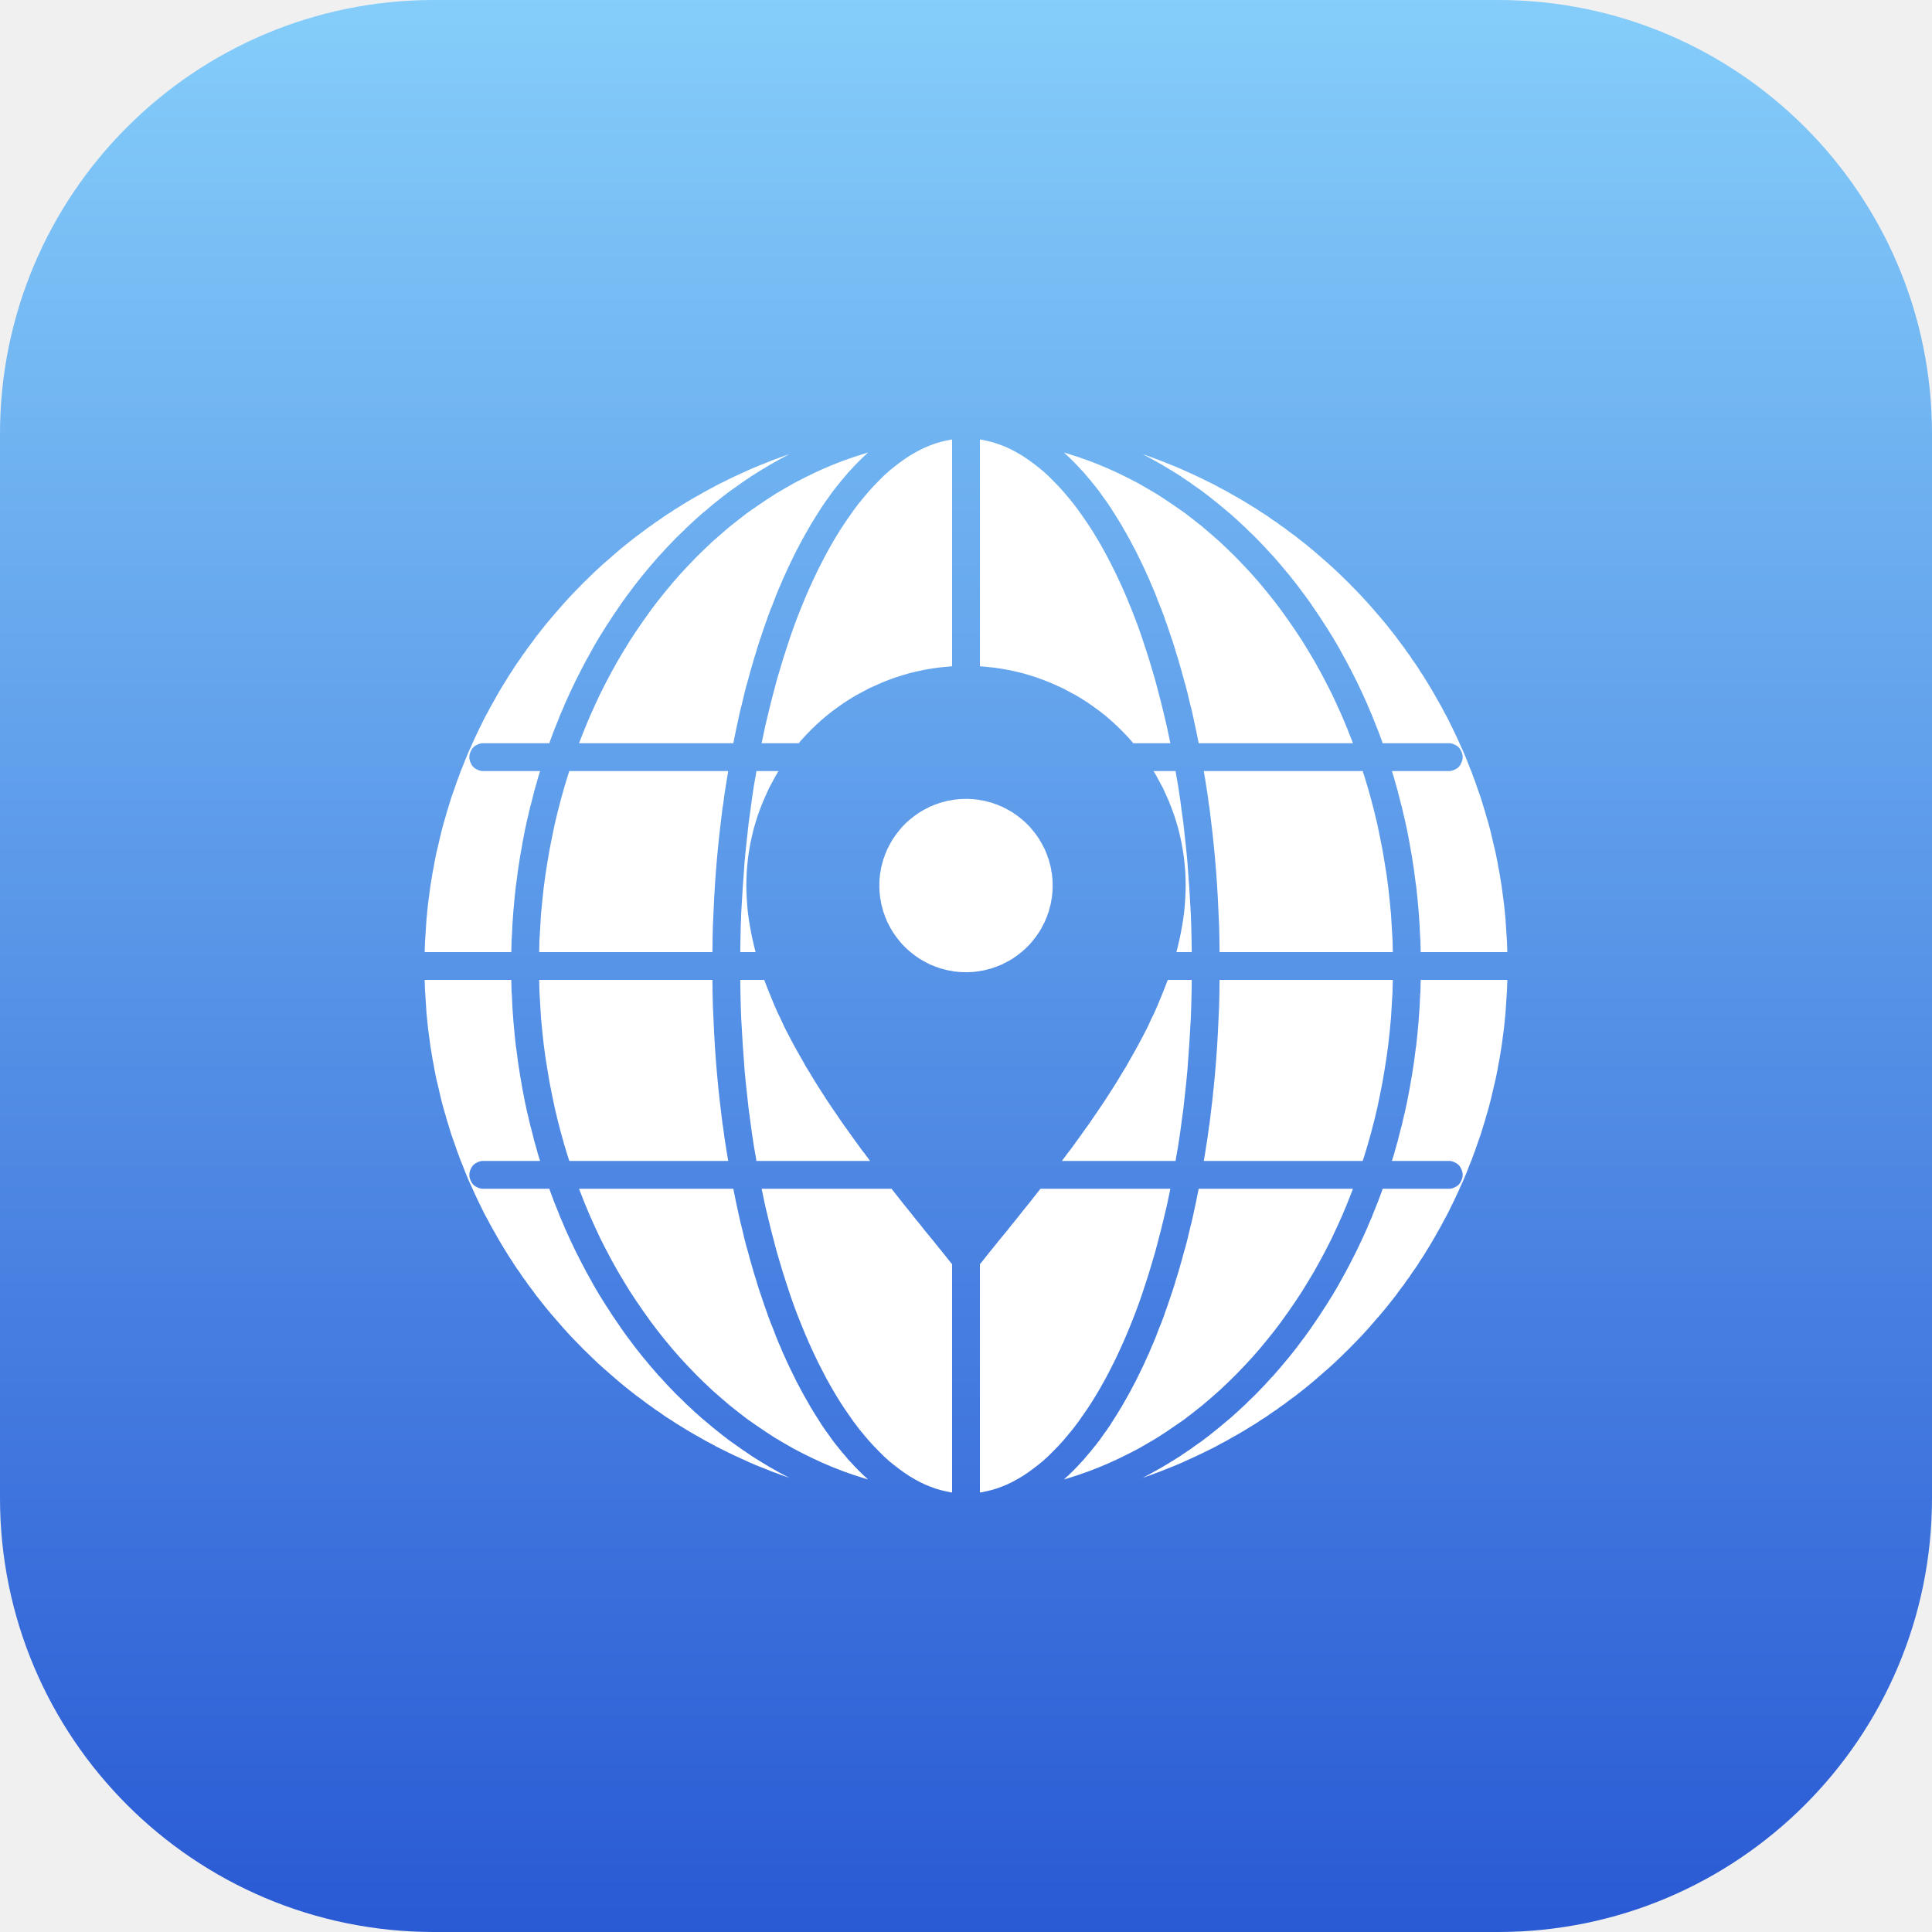
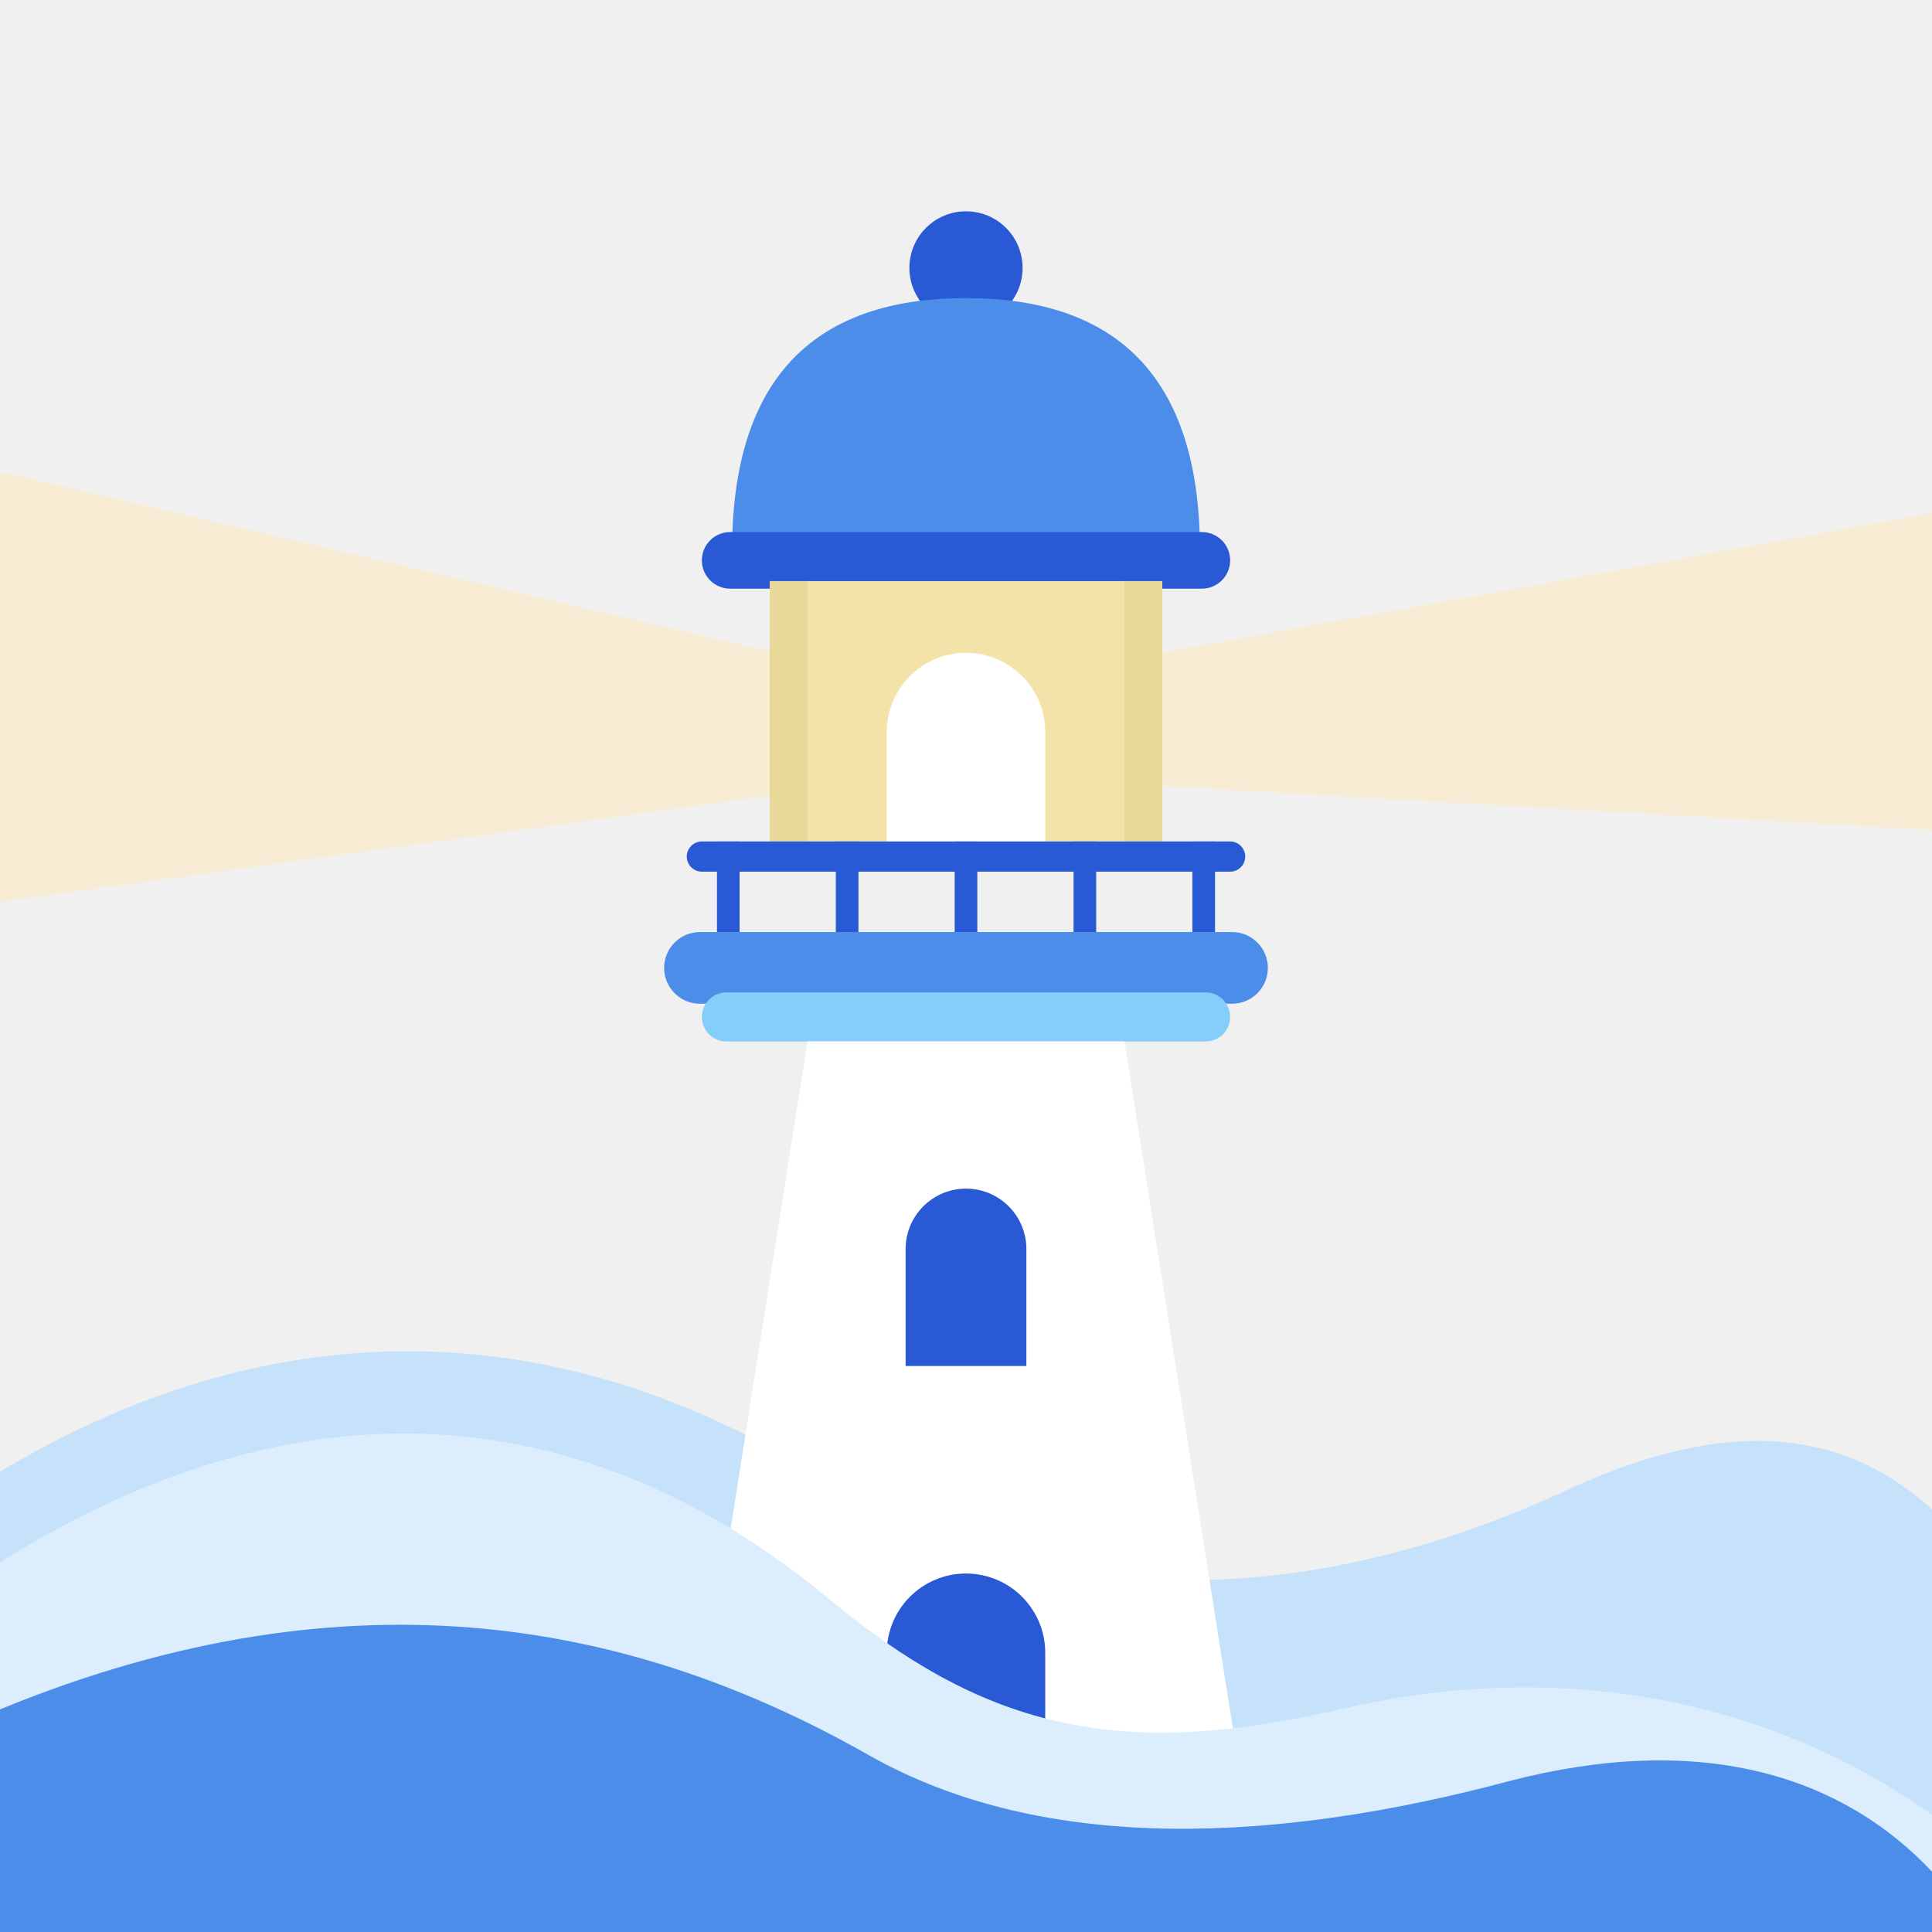
<svg xmlns="http://www.w3.org/2000/svg" viewBox="0 0 1024 1024">
-   <defs>
-     <linearGradient id="bg" x1="0" y1="0" x2="0" y2="1">
-       <stop offset="0" stop-color="#85CEFA" />
-       <stop offset="1" stop-color="#2959D4" />
-     </linearGradient>
-   </defs>
-   <rect width="1024" height="1024" rx="230" fill="url(#bg)" />
-   <g transform="translate(512 512) scale(0.82) translate(-512 -512)">
-     <path fill="#FFFFFF" fill-rule="evenodd" d="M861.8,499.8L861.7,496.7L861.5,493.7L861.3,490.6L861.1,487.6L860.9,484.5L860.7,481.5L860.4,478.5L860.1,475.4L859.8,472.4L859.4,469.3L859.0,466.3L858.6,463.3L858.2,460.3L857.7,457.2L857.2,454.2L856.7,451.2L856.1,448.2L855.6,445.2L855.0,442.2L854.4,439.2L853.7,436.2L853.0,433.3L852.3,430.3L851.6,427.3L850.9,424.4L850.1,421.4L849.3,418.5L848.4,415.5L847.6,412.6L846.7,409.7L845.8,406.8L844.9,403.8L843.9,400.9L842.9,398.1L841.9,395.2L840.9,392.3L839.8,389.4L838.8,386.6L837.6,383.7L836.5,380.9L835.4,378.1L834.2,375.2L833.0,372.4L831.7,369.6L830.5,366.9L829.2,364.1L827.9,361.3L826.6,358.6L825.2,355.8L823.9,353.1L822.5,350.4L821.0,347.7L819.6,345.0L818.1,342.3L816.6,339.7L815.1,337.0L813.6,334.4L812.0,331.7L810.4,329.1L808.8,326.5L807.2,323.9L805.5,321.4L803.9,318.8L802.2,316.3L800.4,313.8L798.7,311.2L796.9,308.8L795.2,306.3L793.3,303.8L791.5,301.4L789.7,298.9L787.8,296.5L785.9,294.1L784.0,291.7L782.1,289.4L780.1,287.0L778.1,284.7L776.1,282.4L774.1,280.1L772.1,277.8L770.0,275.5L768.0,273.3L765.9,271.1L763.8,268.9L761.6,266.7L759.5,264.5L757.3,262.4L755.1,260.2L752.9,258.1L750.7,256.0L748.5,254.0L746.2,251.9L743.9,249.9L741.6,247.9L739.3,245.9L737.0,243.9L734.6,241.9L732.3,240.0L729.9,238.1L727.5,236.2L725.1,234.3L722.6,232.5L720.2,230.7L717.7,228.8L715.2,227.1L712.8,225.3L710.2,223.6L707.7,221.8L705.2,220.1L702.6,218.5L700.1,216.8L697.5,215.2L694.9,213.6L692.3,212.0L689.6,210.4L687.0,208.9L684.3,207.4L681.7,205.9L679.0,204.4L676.3,203.0L673.6,201.5L670.9,200.1L668.2,198.8L665.4,197.4L662.7,196.1L659.9,194.8L657.1,193.5L654.4,192.3L651.6,191.0L648.8,189.8L645.9,188.6L643.1,187.5L640.3,186.4L637.4,185.2L634.6,184.2L631.7,183.1L628.8,182.1L626.1,181.1L631.7,184.1L631.9,184.2L638.3,187.8L638.5,187.9L644.8,191.7L645.0,191.8L651.2,195.7L651.4,195.9L657.5,200.0L657.7,200.2L663.8,204.5L664.0,204.6L669.9,209.1L670.1,209.3L676.0,214.0L676.1,214.1L681.9,219.0L682.1,219.1L687.7,224.1L687.9,224.3L693.5,229.5L693.6,229.7L699.1,235.0L699.3,235.2L704.6,240.7L704.8,240.9L710.0,246.6L710.2,246.7L715.3,252.6L715.4,252.7L720.4,258.7L720.6,258.9L725.5,265.1L725.6,265.2L730.3,271.5L730.5,271.7L735.1,278.1L735.2,278.3L739.7,284.9L739.8,285.0L744.2,291.8L744.3,291.9L748.6,298.8L748.7,298.9L752.8,305.9L752.9,306.1L756.8,313.2L756.9,313.3L760.7,320.5L760.8,320.7L764.5,328.0L764.6,328.2L768.1,335.6L768.2,335.8L771.6,343.3L771.6,343.5L774.9,351.1L774.9,351.3L778.0,359.0L778.1,359.2L781.0,367.0L781.0,367.2L781.3,368.0L824.0,368.0L824.9,368.0L825.8,368.2L826.6,368.4L827.4,368.7L828.2,369.1L829.0,369.5L829.7,370.0L830.4,370.6L831.0,371.3L831.5,372.0L831.9,372.8L832.3,373.6L832.6,374.4L832.8,375.2L833.0,376.1L833.0,377.0L833.0,377.9L832.8,378.8L832.6,379.6L832.3,380.4L831.9,381.2L831.5,382.0L831.0,382.7L830.4,383.4L829.7,384.0L829.0,384.5L828.2,384.9L827.4,385.3L826.6,385.6L825.8,385.8L824.9,386.0L824.0,386.0L787.3,386.0L789.0,391.5L789.0,391.7L791.3,399.8L791.3,400.0L793.4,408.2L793.5,408.3L795.4,416.6L795.5,416.8L797.3,425.1L797.3,425.2L798.9,433.6L798.9,433.8L800.4,442.2L800.4,442.4L801.7,450.8L801.7,451.0L802.8,459.5L802.9,459.7L803.8,468.2L803.8,468.3L804.6,476.9L804.6,477.1L805.2,485.6L805.2,485.8L805.6,494.4L805.7,494.6L805.9,503.0L861.9,503.0L861.9,502.8Z M392.3,183.1L389.4,184.2L386.6,185.2L383.7,186.4L380.9,187.5L378.1,188.6L375.2,189.8L372.4,191.0L369.6,192.3L366.9,193.5L364.1,194.8L361.3,196.1L358.6,197.4L355.8,198.8L353.1,200.1L350.4,201.5L347.7,203.0L345.0,204.4L342.3,205.9L339.7,207.4L337.0,208.9L334.4,210.4L331.7,212.0L329.1,213.6L326.5,215.2L323.9,216.8L321.4,218.5L318.8,220.1L316.3,221.8L313.8,223.6L311.2,225.3L308.8,227.1L306.3,228.8L303.8,230.7L301.4,232.5L298.9,234.3L296.5,236.2L294.1,238.1L291.7,240.0L289.4,241.9L287.0,243.9L284.7,245.9L282.4,247.9L280.1,249.9L277.8,251.9L275.5,254.0L273.3,256.0L271.1,258.1L268.9,260.2L266.7,262.4L264.5,264.5L262.4,266.7L260.2,268.9L258.1,271.1L256.0,273.3L254.0,275.5L251.9,277.8L249.9,280.1L247.9,282.4L245.9,284.7L243.9,287.0L241.9,289.4L240.0,291.7L238.1,294.1L236.2,296.5L234.3,298.9L232.5,301.4L230.7,303.8L228.8,306.3L227.1,308.8L225.3,311.2L223.6,313.8L221.8,316.3L220.1,318.8L218.5,321.4L216.8,323.9L215.2,326.5L213.6,329.1L212.0,331.7L210.4,334.4L208.9,337.0L207.4,339.7L205.9,342.3L204.4,345.0L203.0,347.7L201.5,350.4L200.1,353.1L198.8,355.8L197.4,358.6L196.1,361.3L194.8,364.1L193.5,366.9L192.3,369.6L191.0,372.4L189.8,375.2L188.6,378.1L187.5,380.9L186.4,383.7L185.2,386.6L184.2,389.4L183.1,392.3L182.1,395.2L181.1,398.1L180.1,400.9L179.1,403.8L178.2,406.8L177.3,409.7L176.4,412.6L175.6,415.5L174.7,418.5L173.9,421.4L173.1,424.4L172.4,427.3L171.7,430.3L171.0,433.3L170.3,436.2L169.6,439.2L169.0,442.2L168.4,445.2L167.9,448.2L167.3,451.2L166.8,454.2L166.3,457.2L165.8,460.3L165.4,463.3L165.0,466.3L164.6,469.3L164.2,472.4L163.9,475.4L163.6,478.5L163.3,481.5L163.1,484.5L162.9,487.6L162.7,490.6L162.5,493.7L162.3,496.7L162.2,499.8L162.1,502.8L162.1,503.0L218.1,503.0L218.3,494.6L218.4,494.4L218.8,485.8L218.8,485.6L219.4,477.1L219.4,476.9L220.2,468.3L220.2,468.2L221.1,459.7L221.2,459.5L222.3,451.0L222.3,450.8L223.6,442.4L223.6,442.2L225.1,433.8L225.1,433.6L226.7,425.2L226.7,425.1L228.5,416.8L228.6,416.6L230.5,408.3L230.6,408.2L232.7,400.0L232.7,399.8L235.0,391.7L235.0,391.5L236.7,386.0L200.0,386.0L199.1,386.0L198.2,385.8L197.4,385.6L196.6,385.3L195.8,384.9L195.0,384.5L194.3,384.0L193.6,383.4L193.0,382.7L192.5,382.0L192.1,381.2L191.7,380.4L191.4,379.6L191.2,378.8L191.0,377.9L191.0,377.0L191.0,376.1L191.2,375.2L191.4,374.4L191.7,373.6L192.1,372.8L192.5,372.0L193.0,371.3L193.6,370.6L194.3,370.0L195.0,369.5L195.8,369.1L196.6,368.7L197.4,368.4L198.2,368.2L199.1,368.0L200.0,368.0L242.7,368.0L243.0,367.2L243.0,367.0L245.9,359.2L246.0,359.0L249.1,351.3L249.1,351.1L252.4,343.5L252.4,343.3L255.8,335.8L255.9,335.6L259.4,328.2L259.5,328.0L263.2,320.7L263.3,320.5L267.1,313.3L267.2,313.2L271.1,306.1L271.2,305.9L275.3,298.9L275.4,298.8L279.7,291.9L279.8,291.8L284.2,285.0L284.3,284.9L288.8,278.3L288.9,278.1L293.5,271.7L293.7,271.5L298.4,265.2L298.5,265.1L303.4,258.9L303.6,258.7L308.6,252.7L308.7,252.6L313.8,246.7L314.0,246.6L319.2,240.9L319.4,240.7L324.7,235.2L324.9,235.0L330.4,229.7L330.5,229.5L336.1,224.3L336.3,224.1L341.9,219.1L342.1,219.0L347.9,214.1L348.0,214.0L353.9,209.3L354.1,209.1L360.0,204.6L360.2,204.5L366.3,200.2L366.5,200.0L372.6,195.9L372.8,195.7L379.0,191.8L379.2,191.7L385.5,187.9L385.7,187.8L392.1,184.2L392.3,184.1L397.9,181.1L395.2,182.1Z M162.2,524.2L162.3,527.3L162.5,530.3L162.7,533.4L162.9,536.4L163.1,539.5L163.3,542.5L163.6,545.5L163.9,548.6L164.2,551.6L164.6,554.7L165.0,557.7L165.4,560.7L165.8,563.7L166.3,566.8L166.8,569.8L167.3,572.8L167.9,575.8L168.4,578.8L169.0,581.8L169.6,584.8L170.3,587.8L171.0,590.7L171.7,593.7L172.4,596.7L173.1,599.6L173.9,602.6L174.7,605.5L175.6,608.5L176.4,611.4L177.3,614.3L178.2,617.2L179.1,620.2L180.1,623.1L181.1,625.9L182.1,628.8L183.1,631.7L184.2,634.6L185.2,637.4L186.4,640.3L187.5,643.1L188.6,645.9L189.8,648.8L191.0,651.6L192.3,654.4L193.5,657.1L194.8,659.9L196.1,662.7L197.4,665.4L198.8,668.2L200.1,670.9L201.5,673.6L203.0,676.3L204.4,679.0L205.9,681.7L207.4,684.3L208.9,687.0L210.4,689.6L212.0,692.3L213.6,694.9L215.2,697.5L216.8,700.1L218.5,702.6L220.1,705.2L221.8,707.7L223.6,710.2L225.3,712.8L227.1,715.2L228.8,717.7L230.7,720.2L232.5,722.6L234.3,725.1L236.2,727.5L238.1,729.9L240.0,732.3L241.9,734.6L243.9,737.0L245.9,739.3L247.9,741.6L249.9,743.9L251.9,746.2L254.0,748.5L256.0,750.7L258.1,752.9L260.2,755.1L262.4,757.3L264.5,759.5L266.7,761.6L268.9,763.8L271.1,765.9L273.3,768.0L275.5,770.0L277.8,772.1L280.1,774.1L282.4,776.1L284.7,778.1L287.0,780.1L289.4,782.1L291.7,784.0L294.1,785.9L296.5,787.8L298.9,789.7L301.4,791.5L303.8,793.3L306.3,795.2L308.8,796.9L311.2,798.7L313.8,800.4L316.3,802.2L318.8,803.9L321.4,805.5L323.9,807.2L326.5,808.8L329.1,810.4L331.7,812.0L334.4,813.6L337.0,815.1L339.7,816.6L342.3,818.1L345.0,819.6L347.7,821.0L350.4,822.5L353.1,823.9L355.8,825.2L358.6,826.6L361.3,827.9L364.1,829.2L366.9,830.5L369.6,831.7L372.4,833.0L375.2,834.2L378.1,835.4L380.9,836.5L383.7,837.6L386.6,838.8L389.4,839.8L392.3,840.9L395.2,841.9L397.9,842.9L392.3,839.9L392.1,839.8L385.7,836.2L385.5,836.1L379.2,832.3L379.0,832.2L372.8,828.3L372.6,828.1L366.5,824.0L366.3,823.8L360.2,819.5L360.0,819.4L354.1,814.9L353.9,814.7L348.0,810.0L347.9,809.9L342.1,805.0L341.9,804.9L336.3,799.9L336.1,799.7L330.5,794.5L330.4,794.3L324.9,789.0L324.7,788.8L319.4,783.3L319.2,783.1L314.0,777.4L313.8,777.3L308.7,771.4L308.6,771.3L303.6,765.3L303.4,765.1L298.5,758.9L298.4,758.8L293.7,752.5L293.5,752.3L288.9,745.9L288.8,745.7L284.3,739.1L284.2,739.0L279.8,732.2L279.7,732.1L275.4,725.2L275.3,725.1L271.2,718.1L271.1,717.9L267.2,710.8L267.1,710.7L263.3,703.5L263.2,703.3L259.5,696.0L259.4,695.8L255.9,688.4L255.8,688.2L252.4,680.7L252.4,680.5L249.1,672.9L249.1,672.7L246.0,665.0L245.9,664.8L243.0,657.0L243.0,656.8L242.7,656.0L200.0,656.0L199.1,656.0L198.2,655.8L197.4,655.6L196.6,655.3L195.8,654.9L195.0,654.5L194.3,654.0L193.6,653.4L193.0,652.7L192.5,652.0L192.1,651.2L191.7,650.4L191.4,649.6L191.2,648.8L191.0,647.9L191.0,647.0L191.0,646.1L191.2,645.2L191.4,644.4L191.7,643.6L192.1,642.8L192.5,642.0L193.0,641.3L193.6,640.6L194.3,640.0L195.0,639.5L195.8,639.1L196.6,638.7L197.4,638.4L198.2,638.2L199.1,638.0L200.0,638.0L236.7,638.0L235.0,632.5L235.0,632.3L232.7,624.2L232.7,624.0L230.6,615.8L230.5,615.7L228.6,607.4L228.5,607.2L226.7,598.9L226.7,598.8L225.1,590.4L225.1,590.2L223.6,581.8L223.6,581.6L222.3,573.2L222.3,573.0L221.2,564.5L221.1,564.3L220.2,555.8L220.2,555.7L219.4,547.1L219.4,546.9L218.8,538.4L218.8,538.2L218.4,529.6L218.3,529.4L218.1,521.0L162.1,521.0L162.1,521.2Z M631.7,840.9L634.6,839.8L637.4,838.8L640.3,837.6L643.1,836.5L645.9,835.4L648.8,834.2L651.6,833.0L654.4,831.7L657.1,830.5L659.9,829.2L662.7,827.9L665.4,826.6L668.2,825.2L670.9,823.9L673.6,822.5L676.3,821.0L679.0,819.6L681.7,818.1L684.3,816.6L687.0,815.1L689.6,813.6L692.3,812.0L694.9,810.4L697.5,808.8L700.1,807.2L702.6,805.5L705.2,803.9L707.7,802.2L710.2,800.4L712.8,798.7L715.2,796.9L717.7,795.2L720.2,793.3L722.6,791.5L725.1,789.7L727.5,787.8L729.9,785.9L732.3,784.0L734.6,782.1L737.0,780.1L739.3,778.1L741.6,776.1L743.9,774.1L746.2,772.1L748.5,770.0L750.7,768.0L752.9,765.9L755.1,763.8L757.3,761.6L759.5,759.5L761.6,757.3L763.8,755.1L765.9,752.9L768.0,750.7L770.0,748.5L772.1,746.2L774.1,743.9L776.1,741.6L778.1,739.3L780.1,737.0L782.1,734.6L784.0,732.3L785.9,729.9L787.8,727.5L789.7,725.1L791.5,722.6L793.3,720.2L795.2,717.7L796.9,715.2L798.7,712.8L800.4,710.2L802.2,707.7L803.9,705.2L805.5,702.6L807.2,700.1L808.8,697.5L810.4,694.9L812.0,692.3L813.6,689.6L815.1,687.0L816.6,684.3L818.1,681.7L819.6,679.0L821.0,676.3L822.5,673.6L823.9,670.9L825.2,668.2L826.6,665.4L827.9,662.7L829.2,659.9L830.5,657.1L831.7,654.4L833.0,651.6L834.2,648.8L835.4,645.9L836.5,643.1L837.6,640.3L838.8,637.4L839.8,634.6L840.9,631.7L841.9,628.8L842.9,625.9L843.9,623.1L844.9,620.2L845.8,617.2L846.7,614.3L847.6,611.4L848.4,608.5L849.3,605.5L850.1,602.6L850.9,599.6L851.6,596.7L852.3,593.7L853.0,590.7L853.7,587.8L854.4,584.8L855.0,581.8L855.6,578.8L856.1,575.8L856.7,572.8L857.2,569.8L857.7,566.8L858.2,563.7L858.6,560.7L859.0,557.7L859.4,554.7L859.8,551.6L860.1,548.6L860.4,545.5L860.7,542.5L860.9,539.5L861.1,536.4L861.3,533.4L861.5,530.3L861.7,527.3L861.8,524.2L861.9,521.2L861.9,521.0L805.9,521.0L805.7,529.4L805.6,529.6L805.2,538.2L805.2,538.4L804.6,546.9L804.6,547.1L803.8,555.7L803.8,555.8L802.9,564.3L802.8,564.5L801.7,573.0L801.7,573.2L800.4,581.6L800.4,581.8L798.9,590.2L798.9,590.4L797.3,598.8L797.3,598.9L795.5,607.2L795.4,607.4L793.5,615.7L793.4,615.8L791.3,624.0L791.3,624.2L789.0,632.3L789.0,632.5L787.3,638.0L824.0,638.0L824.9,638.0L825.8,638.2L826.6,638.4L827.4,638.7L828.2,639.1L829.0,639.5L829.7,640.0L830.4,640.6L831.0,641.3L831.5,642.0L831.9,642.8L832.3,643.6L832.6,644.4L832.8,645.2L833.0,646.1L833.0,647.0L833.0,647.9L832.8,648.8L832.6,649.6L832.3,650.4L831.9,651.2L831.5,652.0L831.0,652.7L830.4,653.4L829.7,654.0L829.0,654.5L828.2,654.9L827.4,655.3L826.6,655.6L825.8,655.8L824.9,656.0L824.0,656.0L781.3,656.0L781.0,656.8L781.0,657.0L778.1,664.8L778.0,665.0L774.9,672.7L774.9,672.9L771.6,680.5L771.6,680.7L768.2,688.2L768.1,688.4L764.6,695.8L764.5,696.0L760.8,703.3L760.7,703.5L756.9,710.7L756.8,710.8L752.9,717.9L752.8,718.1L748.7,725.1L748.6,725.2L744.3,732.1L744.2,732.2L739.8,739.0L739.7,739.1L735.2,745.7L735.1,745.9L730.5,752.3L730.3,752.5L725.6,758.8L725.5,758.9L720.6,765.1L720.4,765.3L715.4,771.3L715.3,771.4L710.2,777.3L710.0,777.4L704.8,783.1L704.6,783.3L699.3,788.8L699.1,789.0L693.6,794.3L693.5,794.5L687.9,799.7L687.7,799.9L682.1,804.9L681.9,805.0L676.1,809.9L676.0,810.0L670.1,814.7L669.9,814.9L664.0,819.4L663.8,819.5L657.7,823.8L657.5,824.0L651.4,828.1L651.2,828.3L645.0,832.2L644.8,832.3L638.5,836.1L638.3,836.2L631.9,839.8L631.7,839.9L626.1,842.9L628.8,841.9Z M761.2,365.6L758.2,358.0L755.1,350.6L751.8,343.3L748.4,336.0L744.8,328.9L741.1,321.9L737.2,314.9L733.2,308.2L729.1,301.5L724.8,295.0L720.4,288.6L715.9,282.3L711.3,276.2L706.5,270.2L701.7,264.4L696.7,258.7L691.6,253.2L686.4,247.8L681.1,242.6L675.7,237.5L670.2,232.7L664.6,227.9L658.9,223.4L653.2,219.0L647.3,214.9L641.4,210.9L635.4,207.0L629.3,203.4L623.2,199.9L617.0,196.7L610.7,193.6L604.4,190.7L598.0,188.0L591.6,185.5L585.1,183.2L578.6,181.1L575.3,180.1L577.3,182.0L577.6,182.2L581.1,185.6L581.3,185.8L584.7,189.3L584.9,189.6L588.4,193.3L588.5,193.5L591.9,197.5L592.1,197.7L595.4,201.8L595.6,202.0L598.9,206.3L599.0,206.5L602.2,211.0L602.4,211.2L605.6,215.9L605.7,216.1L608.8,221.0L608.9,221.1L612.0,226.2L612.1,226.3L615.1,231.6L615.2,231.7L618.2,237.1L618.3,237.3L621.2,242.8L621.3,242.9L624.1,248.6L624.2,248.8L627.0,254.6L627.1,254.8L629.8,260.8L629.9,260.9L632.5,267.1L632.6,267.2L635.2,273.5L635.2,273.7L637.7,280.1L637.8,280.2L640.3,286.8L640.3,287.0L642.7,293.7L642.7,293.8L645.0,300.6L645.1,300.8L647.3,307.7L647.3,307.9L649.5,314.9L649.5,315.1L651.6,322.3L651.6,322.4L653.6,329.7L653.7,329.8L655.6,337.2L655.6,337.4L657.4,344.9L657.5,345.0L659.2,352.6L659.2,352.7L660.9,360.5L660.9,360.6L662.4,368.0L762.1,368.0Z M643.3,364.2L641.7,356.6L639.9,349.1L638.1,341.7L636.2,334.4L634.3,327.2L632.2,320.1L630.1,313.1L627.9,306.3L625.7,299.6L623.4,293.0L621.0,286.6L618.5,280.3L616.0,274.2L613.4,268.2L610.7,262.3L608.0,256.6L605.2,251.1L602.4,245.7L599.5,240.5L596.6,235.5L593.6,230.6L590.6,226.0L587.5,221.5L584.4,217.1L581.3,213.0L578.1,209.1L574.9,205.3L571.7,201.8L568.4,198.4L565.2,195.2L561.9,192.2L558.6,189.5L555.2,186.9L551.9,184.5L548.6,182.3L545.2,180.3L541.9,178.5L538.6,176.9L535.2,175.5L531.9,174.3L528.6,173.3L525.2,172.5L521.9,171.8L521.0,171.7L521.0,318.3L521.3,318.3L525.9,318.7L530.5,319.2L535.1,319.9L539.7,320.7L544.2,321.7L548.8,322.8L553.2,324.1L557.6,325.5L562.0,327.1L566.3,328.8L570.6,330.7L574.8,332.6L578.9,334.8L583.0,337.0L587.0,339.4L590.9,341.9L594.7,344.6L598.4,347.3L602.1,350.2L605.6,353.2L609.1,356.4L612.4,359.6L615.6,362.9L618.8,366.4L620.1,368.0L644.1,368.0Z M502.1,171.8L498.8,172.5L495.4,173.3L492.1,174.3L488.8,175.5L485.4,176.9L482.1,178.5L478.8,180.3L475.4,182.3L472.1,184.5L468.8,186.9L465.4,189.5L462.1,192.2L458.8,195.2L455.6,198.4L452.3,201.8L449.1,205.3L445.9,209.1L442.7,213.0L439.6,217.1L436.5,221.5L433.4,226.0L430.4,230.6L427.4,235.5L424.5,240.5L421.6,245.7L418.8,251.1L416.0,256.6L413.3,262.3L410.6,268.2L408.0,274.2L405.5,280.3L403.0,286.6L400.6,293.0L398.3,299.6L396.1,306.3L393.9,313.1L391.8,320.1L389.7,327.2L387.8,334.4L385.9,341.7L384.1,349.1L382.3,356.6L380.7,364.2L379.9,368.0L403.9,368.0L405.2,366.4L408.4,362.9L411.6,359.6L414.9,356.4L418.4,353.2L421.9,350.2L425.6,347.3L429.3,344.6L433.1,341.9L437.0,339.4L441.0,337.0L445.1,334.8L449.2,332.6L453.4,330.7L457.7,328.8L462.0,327.1L466.4,325.5L470.8,324.1L475.2,322.8L479.8,321.7L484.3,320.7L488.9,319.9L493.5,319.2L498.1,318.7L502.7,318.3L503.0,318.3L503.0,171.7Z M363.1,360.6L363.1,360.5L364.8,352.7L364.8,352.6L366.5,345.0L366.6,344.9L368.4,337.4L368.4,337.2L370.3,329.8L370.4,329.7L372.4,322.4L372.4,322.3L374.5,315.1L374.5,314.9L376.7,307.9L376.7,307.7L378.9,300.8L379.0,300.6L381.3,293.8L381.3,293.7L383.7,287.0L383.7,286.8L386.2,280.2L386.3,280.1L388.8,273.7L388.8,273.5L391.4,267.2L391.5,267.1L394.1,260.9L394.2,260.8L396.9,254.8L397.0,254.6L399.8,248.8L399.9,248.6L402.7,242.9L402.8,242.8L405.7,237.3L405.8,237.1L408.8,231.7L408.9,231.6L411.9,226.3L412.0,226.2L415.1,221.1L415.2,221.0L418.3,216.1L418.4,215.9L421.6,211.2L421.8,211.0L425.0,206.5L425.1,206.3L428.4,202.0L428.6,201.8L431.9,197.7L432.1,197.5L435.5,193.5L435.6,193.3L439.1,189.6L439.3,189.3L442.7,185.8L442.9,185.6L446.4,182.2L446.7,182.0L448.7,180.1L445.4,181.1L438.9,183.2L432.4,185.5L426.0,188.0L419.6,190.7L413.3,193.6L407.0,196.7L400.8,199.9L394.7,203.4L388.6,207.0L382.6,210.9L376.7,214.9L370.8,219.0L365.1,223.4L359.4,227.9L353.8,232.7L348.3,237.5L342.9,242.6L337.6,247.8L332.4,253.2L327.3,258.7L322.3,264.4L317.5,270.2L312.7,276.2L308.1,282.3L303.6,288.6L299.2,295.0L294.9,301.5L290.8,308.2L286.8,314.9L282.9,321.9L279.2,328.9L275.6,336.0L272.2,343.3L268.9,350.6L265.8,358.0L262.8,365.6L261.9,368.0L361.6,368.0Z M254.7,388.7L252.3,396.6L250.1,404.5L248.0,412.6L246.1,420.6L244.4,428.8L242.8,436.9L241.4,445.2L240.1,453.4L239.0,461.7L238.1,470.1L237.3,478.4L236.8,486.8L236.3,495.2L236.1,503.0L348.1,503.0L348.2,494.7L348.2,494.6L348.4,486.0L348.4,485.9L348.8,477.4L348.8,477.3L349.2,468.7L349.2,468.6L349.7,460.1L349.7,460.0L350.3,451.5L350.3,451.4L351.0,443.0L351.0,442.9L351.8,434.5L351.8,434.4L352.7,426.0L352.7,425.9L353.7,417.6L353.7,417.5L354.7,409.3L354.8,409.1L355.9,401.0L355.9,400.9L357.2,392.7L357.2,392.6L358.3,386.0L255.6,386.0Z M376.3,387.6L374.9,395.5L373.7,403.5L372.6,411.6L371.5,419.7L370.6,427.9L369.7,436.2L368.9,444.5L368.3,452.9L367.7,461.2L367.2,469.6L366.7,478.1L366.4,486.5L366.2,495.0L366.1,503.0L376.0,503.0L375.0,499.1L374.0,494.7L373.1,490.4L372.3,486.0L371.6,481.7L371.0,477.3L370.6,473.0L370.3,468.6L370.1,464.3L370.0,460.0L370.1,455.4L370.3,450.7L370.7,446.1L371.2,441.5L371.9,436.9L372.7,432.3L373.7,427.8L374.8,423.2L376.1,418.8L377.5,414.4L379.1,410.0L380.8,405.7L382.7,401.4L384.6,397.2L386.8,393.1L389.0,389.0L390.8,386.0L376.5,386.0Z M236.3,528.8L236.8,537.2L237.3,545.6L238.1,553.9L239.0,562.3L240.1,570.6L241.4,578.8L242.8,587.1L244.4,595.2L246.1,603.4L248.0,611.4L250.1,619.5L252.3,627.4L254.7,635.3L255.6,638.0L358.3,638.0L357.2,631.4L357.2,631.3L355.9,623.1L355.9,623.0L354.8,614.9L354.7,614.7L353.7,606.5L353.7,606.4L352.7,598.1L352.7,598.0L351.8,589.6L351.8,589.5L351.0,581.1L351.0,581.0L350.3,572.6L350.3,572.5L349.7,564.0L349.7,563.9L349.2,555.4L349.2,555.3L348.8,546.7L348.8,546.6L348.4,538.1L348.4,538.0L348.2,529.4L348.2,529.3L348.1,521.0L236.1,521.0Z M366.2,529.0L366.4,537.5L366.7,545.9L367.2,554.4L367.7,562.8L368.3,571.1L368.9,579.5L369.7,587.8L370.6,596.1L371.5,604.3L372.6,612.4L373.7,620.5L374.9,628.5L376.3,636.4L376.5,638.0L450.0,638.0L447.2,634.2L444.2,630.3L441.3,626.3L438.4,622.3L435.5,618.2L432.6,614.2L429.8,610.1L427.0,606.0L424.2,601.9L421.5,597.8L418.8,593.6L416.1,589.4L413.5,585.2L411.0,581.0L408.4,576.8L406.0,572.5L403.6,568.3L401.2,564.0L398.9,559.7L396.7,555.5L394.5,551.2L392.5,546.8L390.4,542.5L388.5,538.2L386.7,533.9L384.9,529.5L383.2,525.2L381.6,521.0L366.1,521.0Z M501.8,703.3L499.2,700.0L496.5,696.6L493.7,693.2L491.0,689.8L488.2,686.4L485.3,682.9L482.5,679.3L479.6,675.8L476.7,672.1L473.8,668.5L470.8,664.8L467.9,661.1L464.9,657.3L463.9,656.0L379.9,656.0L380.7,659.8L382.3,667.4L384.1,674.9L385.9,682.3L387.8,689.6L389.7,696.8L391.8,703.9L393.9,710.9L396.1,717.7L398.3,724.4L400.6,731.0L403.0,737.4L405.5,743.7L408.0,749.8L410.6,755.8L413.3,761.7L416.0,767.4L418.8,772.9L421.6,778.3L424.5,783.5L427.4,788.5L430.4,793.4L433.4,798.0L436.5,802.5L439.6,806.9L442.7,811.0L445.9,814.9L449.1,818.7L452.3,822.2L455.6,825.6L458.8,828.8L462.1,831.8L465.4,834.5L468.8,837.1L472.1,839.5L475.4,841.7L478.8,843.7L482.1,845.5L485.4,847.1L488.8,848.5L492.1,849.7L495.4,850.7L498.8,851.5L502.1,852.2L503.0,852.3L503.0,704.7Z M521.9,852.2L525.2,851.5L528.6,850.7L531.9,849.7L535.2,848.5L538.6,847.1L541.9,845.5L545.2,843.7L548.6,841.7L551.9,839.5L555.2,837.1L558.6,834.5L561.9,831.8L565.2,828.8L568.4,825.6L571.7,822.2L574.9,818.7L578.1,814.9L581.3,811.0L584.4,806.9L587.5,802.5L590.6,798.0L593.6,793.4L596.6,788.5L599.5,783.5L602.4,778.3L605.2,772.9L608.0,767.4L610.7,761.7L613.4,755.8L616.0,749.8L618.5,743.7L621.0,737.4L623.4,731.0L625.7,724.4L627.9,717.7L630.1,710.9L632.2,703.9L634.3,696.8L636.2,689.6L638.1,682.3L639.9,674.9L641.7,667.4L643.3,659.8L644.1,656.0L560.1,656.0L559.1,657.3L556.1,661.1L553.2,664.8L550.2,668.5L547.3,672.1L544.4,675.8L541.5,679.3L538.7,682.9L535.8,686.4L533.0,689.8L530.3,693.2L527.5,696.6L524.8,700.0L522.2,703.3L521.0,704.7L521.0,852.3Z M640.8,525.2L639.1,529.5L637.3,533.9L635.5,538.2L633.6,542.5L631.5,546.8L629.5,551.2L627.3,555.5L625.1,559.7L622.8,564.0L620.4,568.3L618.0,572.5L615.6,576.8L613.0,581.0L610.5,585.2L607.9,589.4L605.2,593.6L602.5,597.8L599.8,601.9L597.0,606.0L594.2,610.1L591.4,614.2L588.5,618.2L585.6,622.3L582.7,626.3L579.8,630.3L576.8,634.2L574.0,638.0L647.5,638.0L647.7,636.4L649.1,628.5L650.3,620.5L651.4,612.4L652.5,604.3L653.4,596.1L654.3,587.8L655.1,579.5L655.7,571.1L656.3,562.8L656.8,554.4L657.3,545.9L657.6,537.5L657.8,529.0L657.9,521.0L642.4,521.0Z M675.8,529.3L675.8,529.4L675.6,538.0L675.6,538.1L675.2,546.6L675.2,546.7L674.8,555.3L674.8,555.4L674.3,563.9L674.3,564.0L673.7,572.5L673.7,572.6L673.0,581.0L673.0,581.1L672.2,589.5L672.2,589.6L671.3,598.0L671.3,598.1L670.3,606.4L670.3,606.5L669.3,614.7L669.2,614.9L668.1,623.0L668.1,623.1L666.8,631.3L666.8,631.4L665.7,638.0L768.4,638.0L769.3,635.3L771.7,627.4L773.9,619.5L776.0,611.4L777.9,603.4L779.6,595.2L781.2,587.1L782.6,578.8L783.9,570.6L785.0,562.3L785.9,553.9L786.7,545.6L787.2,537.2L787.7,528.8L787.9,521.0L675.9,521.0Z M787.7,495.2L787.2,486.8L786.7,478.4L785.9,470.1L785.0,461.7L783.9,453.4L782.6,445.2L781.2,436.9L779.6,428.8L777.9,420.6L776.0,412.6L773.9,404.5L771.7,396.6L769.3,388.7L768.4,386.0L665.7,386.0L666.8,392.6L666.8,392.7L668.1,400.9L668.1,401.0L669.2,409.1L669.3,409.3L670.3,417.5L670.3,417.6L671.3,425.9L671.3,426.0L672.2,434.4L672.2,434.5L673.0,442.9L673.0,443.0L673.7,451.4L673.7,451.5L674.3,460.0L674.3,460.1L674.8,468.6L674.8,468.7L675.2,477.3L675.2,477.4L675.6,485.9L675.6,486.0L675.8,494.6L675.8,494.7L675.9,503.0L787.9,503.0Z M657.8,495.0L657.6,486.5L657.3,478.1L656.8,469.6L656.3,461.2L655.7,452.9L655.1,444.5L654.3,436.2L653.4,427.9L652.5,419.7L651.4,411.6L650.3,403.5L649.1,395.5L647.7,387.6L647.5,386.0L633.2,386.0L635.0,389.0L637.2,393.1L639.4,397.2L641.3,401.4L643.2,405.7L644.9,410.0L646.5,414.4L647.9,418.8L649.2,423.2L650.3,427.8L651.3,432.3L652.1,436.9L652.8,441.5L653.3,446.1L653.7,450.7L653.9,455.4L654.0,460.0L653.9,464.3L653.7,468.6L653.4,473.0L653.0,477.3L652.4,481.7L651.7,486.0L650.9,490.4L650.0,494.7L649.0,499.1L648.0,503.0L657.9,503.0Z M762.1,656.0L662.4,656.0L660.9,663.4L660.9,663.5L659.2,671.3L659.2,671.4L657.5,679.0L657.4,679.1L655.6,686.6L655.6,686.8L653.7,694.2L653.6,694.3L651.6,701.6L651.6,701.7L649.5,708.9L649.5,709.1L647.3,716.1L647.3,716.3L645.1,723.2L645.0,723.4L642.7,730.2L642.7,730.3L640.3,737.0L640.3,737.2L637.8,743.8L637.7,743.9L635.2,750.3L635.2,750.5L632.6,756.8L632.5,756.9L629.9,763.1L629.8,763.2L627.1,769.2L627.0,769.4L624.2,775.2L624.1,775.4L621.3,781.1L621.2,781.2L618.3,786.7L618.2,786.9L615.2,792.3L615.1,792.4L612.1,797.7L612.0,797.8L608.9,802.9L608.8,803.0L605.7,807.9L605.6,808.1L602.4,812.8L602.2,813.0L599.0,817.5L598.9,817.7L595.6,822.0L595.4,822.2L592.1,826.3L591.9,826.5L588.5,830.5L588.4,830.7L584.9,834.4L584.7,834.7L581.3,838.2L581.1,838.4L577.6,841.8L577.3,842.0L575.3,843.9L578.6,842.9L585.1,840.8L591.6,838.5L598.0,836.0L604.4,833.3L610.7,830.4L617.0,827.3L623.2,824.1L629.3,820.6L635.4,817.0L641.4,813.1L647.3,809.1L653.2,805.0L658.9,800.6L664.6,796.1L670.2,791.3L675.7,786.5L681.1,781.4L686.4,776.2L691.6,770.8L696.7,765.3L701.7,759.6L706.5,753.8L711.3,747.8L715.9,741.7L720.4,735.4L724.8,729.0L729.1,722.5L733.2,715.8L737.2,709.1L741.1,702.1L744.8,695.1L748.4,688.0L751.8,680.7L755.1,673.4L758.2,666.0L761.2,658.4Z M361.6,656.0L261.9,656.0L262.8,658.4L265.8,666.0L268.9,673.4L272.2,680.7L275.6,688.0L279.2,695.1L282.9,702.1L286.8,709.1L290.8,715.8L294.9,722.5L299.2,729.0L303.6,735.4L308.1,741.7L312.7,747.8L317.5,753.8L322.3,759.6L327.3,765.3L332.4,770.8L337.6,776.2L342.9,781.4L348.3,786.5L353.8,791.3L359.4,796.1L365.1,800.6L370.8,805.0L376.7,809.1L382.6,813.1L388.6,817.0L394.7,820.6L400.8,824.1L407.0,827.3L413.3,830.4L419.6,833.3L426.0,836.0L432.4,838.5L438.9,840.8L445.4,842.9L448.7,843.9L446.7,842.0L446.4,841.8L442.9,838.4L442.7,838.2L439.3,834.7L439.1,834.4L435.6,830.7L435.5,830.5L432.1,826.5L431.9,826.3L428.6,822.2L428.4,822.0L425.1,817.7L425.0,817.5L421.8,813.0L421.6,812.8L418.4,808.1L418.3,807.9L415.2,803.0L415.1,802.9L412.0,797.8L411.9,797.7L408.9,792.4L408.8,792.3L405.8,786.9L405.7,786.7L402.8,781.2L402.7,781.1L399.9,775.4L399.8,775.2L397.0,769.4L396.9,769.2L394.2,763.2L394.1,763.1L391.5,756.9L391.4,756.8L388.8,750.5L388.8,750.3L386.3,743.9L386.2,743.8L383.7,737.2L383.7,737.0L381.3,730.3L381.3,730.2L379.0,723.4L378.9,723.2L376.7,716.3L376.7,716.1L374.5,709.1L374.5,708.9L372.4,701.7L372.4,701.6L370.4,694.3L370.3,694.2L368.4,686.8L368.4,686.6L366.6,679.1L366.5,679.0L364.8,671.4L364.8,671.3L363.1,663.5L363.1,663.4Z M568.0,459.0L568.0,458.0L567.9,457.1L567.9,456.1L567.8,455.1L567.7,454.1L567.6,453.2L567.5,452.2L567.3,451.2L567.1,450.3L567.0,449.3L566.8,448.4L566.6,447.4L566.3,446.5L566.1,445.5L565.8,444.6L565.6,443.6L565.3,442.7L564.9,441.8L564.6,440.8L564.3,439.9L563.9,439.0L563.5,438.1L563.2,437.2L562.8,436.3L562.3,435.5L561.9,434.6L561.4,433.7L561.0,432.9L560.5,432.0L560.0,431.2L559.5,430.3L559.0,429.5L558.4,428.7L557.9,427.9L557.3,427.1L556.7,426.3L556.1,425.5L555.5,424.8L554.9,424.0L554.3,423.3L553.6,422.5L553.0,421.8L552.3,421.1L551.6,420.4L550.9,419.7L550.2,419.0L549.5,418.4L548.7,417.7L548.0,417.1L547.2,416.5L546.5,415.9L545.7,415.3L544.9,414.7L544.1,414.1L543.3,413.6L542.5,413.0L541.7,412.5L540.8,412.0L540.0,411.5L539.1,411.0L538.3,410.6L537.4,410.1L536.5,409.7L535.7,409.2L534.8,408.8L533.9,408.5L533.0,408.1L532.1,407.7L531.2,407.4L530.2,407.1L529.3,406.7L528.4,406.4L527.4,406.2L526.5,405.9L525.5,405.7L524.6,405.4L523.6,405.2L522.7,405.0L521.7,404.9L520.8,404.7L519.8,404.5L518.8,404.4L517.9,404.3L516.9,404.2L515.9,404.1L514.9,404.1L514.0,404.0L513.0,404.0L512.0,404.0L511.0,404.0L510.0,404.0L509.1,404.1L508.1,404.1L507.1,404.2L506.1,404.3L505.2,404.4L504.2,404.5L503.2,404.7L502.3,404.9L501.3,405.0L500.4,405.2L499.4,405.4L498.5,405.7L497.5,405.9L496.6,406.2L495.6,406.4L494.7,406.7L493.8,407.1L492.8,407.4L491.9,407.7L491.0,408.1L490.1,408.5L489.2,408.8L488.3,409.2L487.5,409.7L486.6,410.1L485.7,410.6L484.9,411.0L484.0,411.5L483.2,412.0L482.3,412.5L481.5,413.0L480.7,413.6L479.9,414.1L479.1,414.7L478.3,415.3L477.5,415.9L476.8,416.5L476.0,417.1L475.3,417.7L474.5,418.4L473.8,419.0L473.1,419.7L472.4,420.4L471.7,421.1L471.0,421.8L470.4,422.5L469.7,423.3L469.1,424.0L468.5,424.8L467.9,425.5L467.3,426.3L466.7,427.1L466.1,427.9L465.6,428.7L465.0,429.5L464.5,430.3L464.0,431.2L463.5,432.0L463.0,432.9L462.6,433.7L462.1,434.6L461.7,435.5L461.2,436.3L460.8,437.2L460.5,438.1L460.1,439.0L459.7,439.9L459.4,440.8L459.1,441.8L458.7,442.7L458.4,443.6L458.2,444.6L457.9,445.5L457.7,446.5L457.4,447.4L457.2,448.4L457.0,449.3L456.9,450.3L456.7,451.2L456.5,452.2L456.4,453.2L456.3,454.1L456.2,455.1L456.1,456.1L456.1,457.1L456.0,458.0L456.0,459.0L456.0,460.0L456.0,461.0L456.0,462.0L456.1,462.9L456.1,463.9L456.2,464.9L456.3,465.9L456.4,466.8L456.5,467.8L456.7,468.8L456.9,469.7L457.0,470.7L457.2,471.6L457.4,472.6L457.7,473.5L457.9,474.5L458.2,475.4L458.4,476.4L458.7,477.3L459.1,478.2L459.4,479.2L459.7,480.1L460.1,481.0L460.5,481.9L460.8,482.8L461.2,483.7L461.7,484.5L462.1,485.4L462.6,486.3L463.0,487.1L463.5,488.0L464.0,488.8L464.5,489.7L465.0,490.5L465.6,491.3L466.1,492.1L466.7,492.9L467.3,493.7L467.9,494.5L468.5,495.2L469.1,496.0L469.7,496.7L470.4,497.5L471.0,498.2L471.7,498.9L472.4,499.6L473.1,500.3L473.8,501.0L474.5,501.6L475.3,502.3L476.0,502.9L476.8,503.5L477.5,504.1L478.3,504.7L479.1,505.3L479.9,505.9L480.7,506.4L481.5,507.0L482.3,507.5L483.2,508.0L484.0,508.5L484.9,509.0L485.7,509.4L486.6,509.9L487.5,510.3L488.3,510.8L489.2,511.2L490.1,511.5L491.0,511.9L491.9,512.3L492.8,512.6L493.8,512.9L494.7,513.3L495.6,513.6L496.6,513.8L497.5,514.1L498.5,514.3L499.4,514.6L500.4,514.8L501.3,515.0L502.3,515.1L503.2,515.3L504.2,515.5L505.2,515.6L506.1,515.7L507.1,515.8L508.1,515.9L509.1,515.9L510.0,516.0L511.0,516.0L512.0,516.0L513.0,516.0L514.0,516.0L514.9,515.9L515.9,515.9L516.9,515.8L517.9,515.7L518.8,515.6L519.8,515.5L520.8,515.3L521.7,515.1L522.7,515.0L523.6,514.8L524.6,514.6L525.5,514.3L526.5,514.1L527.4,513.8L528.4,513.6L529.3,513.3L530.2,512.9L531.2,512.6L532.1,512.3L533.0,511.9L533.9,511.5L534.8,511.2L535.7,510.8L536.5,510.3L537.4,509.9L538.3,509.4L539.1,509.0L540.0,508.5L540.8,508.0L541.7,507.5L542.5,507.0L543.3,506.4L544.1,505.9L544.9,505.3L545.7,504.7L546.5,504.1L547.2,503.5L548.0,502.9L548.7,502.3L549.5,501.6L550.2,501.0L550.9,500.3L551.6,499.6L552.3,498.9L553.0,498.2L553.6,497.5L554.3,496.7L554.9,496.0L555.5,495.2L556.1,494.5L556.7,493.7L557.3,492.9L557.9,492.1L558.4,491.3L559.0,490.5L559.5,489.7L560.0,488.8L560.5,488.0L561.0,487.1L561.4,486.3L561.9,485.4L562.3,484.5L562.8,483.7L563.2,482.8L563.5,481.9L563.9,481.0L564.3,480.1L564.6,479.2L564.9,478.2L565.3,477.3L565.6,476.4L565.8,475.4L566.1,474.5L566.3,473.5L566.6,472.6L566.8,471.6L567.0,470.7L567.1,469.7L567.3,468.8L567.5,467.8L567.6,466.8L567.7,465.9L567.8,464.9L567.9,463.9L567.9,462.9L568.0,462.0L568.0,461.0L568.0,460.0Z" />
+   <g id="layer-1-beams">
+     <path d="M 420 348 L 0 250 L 0 478 L 420 420 Z" fill="#F8EDD4" />
+     <path d="M 604 348 L 1024 272 L 1024 440 L 604 416 Z" fill="#F8EDD4" />
+   </g>
+   <g id="layer-2-waves-back">
+     <path d="M 0 780 C 150 690 300 700 430 780 C 560 860 700 850 830 790 C 920 748 980 760 1024 800 L 1024 1024 L 0 1024 Z" fill="#C6E2FB" />
+   </g>
+   <g id="layer-3-lighthouse">
+     <circle cx="512" cy="142" r="30" fill="#2959D4" />
+     <rect x="500" y="166" width="24" height="20" fill="#2959D4" />
+     <path d="M 388 292 C 388 192 440 158 512 158 C 584 158 636 192 636 292 Z" fill="#4C8DEA" />
+     <rect x="372" y="282" width="280" height="30" rx="15" fill="#2959D4" />
+     <rect x="408" y="308" width="208" height="142" fill="#F3E3A8" />
+     <rect x="408" y="308" width="20" height="142" fill="#E7D89A" />
+     <rect x="596" y="308" width="20" height="142" fill="#E7D89A" />
+     <path d="M 470 450 L 470 388 A 42 42 0 0 1 554 388 L 554 450 Z" fill="#FFFFFF" />
+     <rect x="364" y="446" width="296" height="16" rx="8" fill="#2959D4" />
+     <rect x="380" y="446" width="12" height="56" fill="#2959D4" />
+     <rect x="443" y="446" width="12" height="56" fill="#2959D4" />
+     <rect x="506" y="446" width="12" height="56" fill="#2959D4" />
+     <rect x="569" y="446" width="12" height="56" fill="#2959D4" />
+     <rect x="632" y="446" width="12" height="56" fill="#2959D4" />
+     <rect x="352" y="494" width="320" height="38" rx="19" fill="#4C8DEA" />
+     <rect x="372" y="526" width="280" height="26" rx="13" fill="#85CEFA" />
+     <path d="M 428 552 L 596 552 L 673 1040 L 351 1040 Z" fill="#FFFFFF" />
+     <path d="M 480 724 L 480 662 A 32 32 0 0 1 544 662 L 544 724 Z" fill="#2959D4" />
+     <path d="M 470 1040 L 470 876 A 42 42 0 0 1 554 876 L 554 1040 Z" fill="#2959D4" />
+   </g>
+   <g id="layer-4-waves-front">
+     <path d="M 0 828 C 170 722 320 748 440 848 C 520 914 590 934 710 906 C 830 878 940 902 1024 962 L 1024 1024 L 0 1024 Z" fill="#DCEEFD" />
+     <path d="M 0 906 C 190 828 340 862 460 930 C 555 984 680 976 800 944 C 900 918 975 940 1024 992 L 1024 1024 L 0 1024 Z" fill="#4C8DEA" />
  </g>
</svg>
